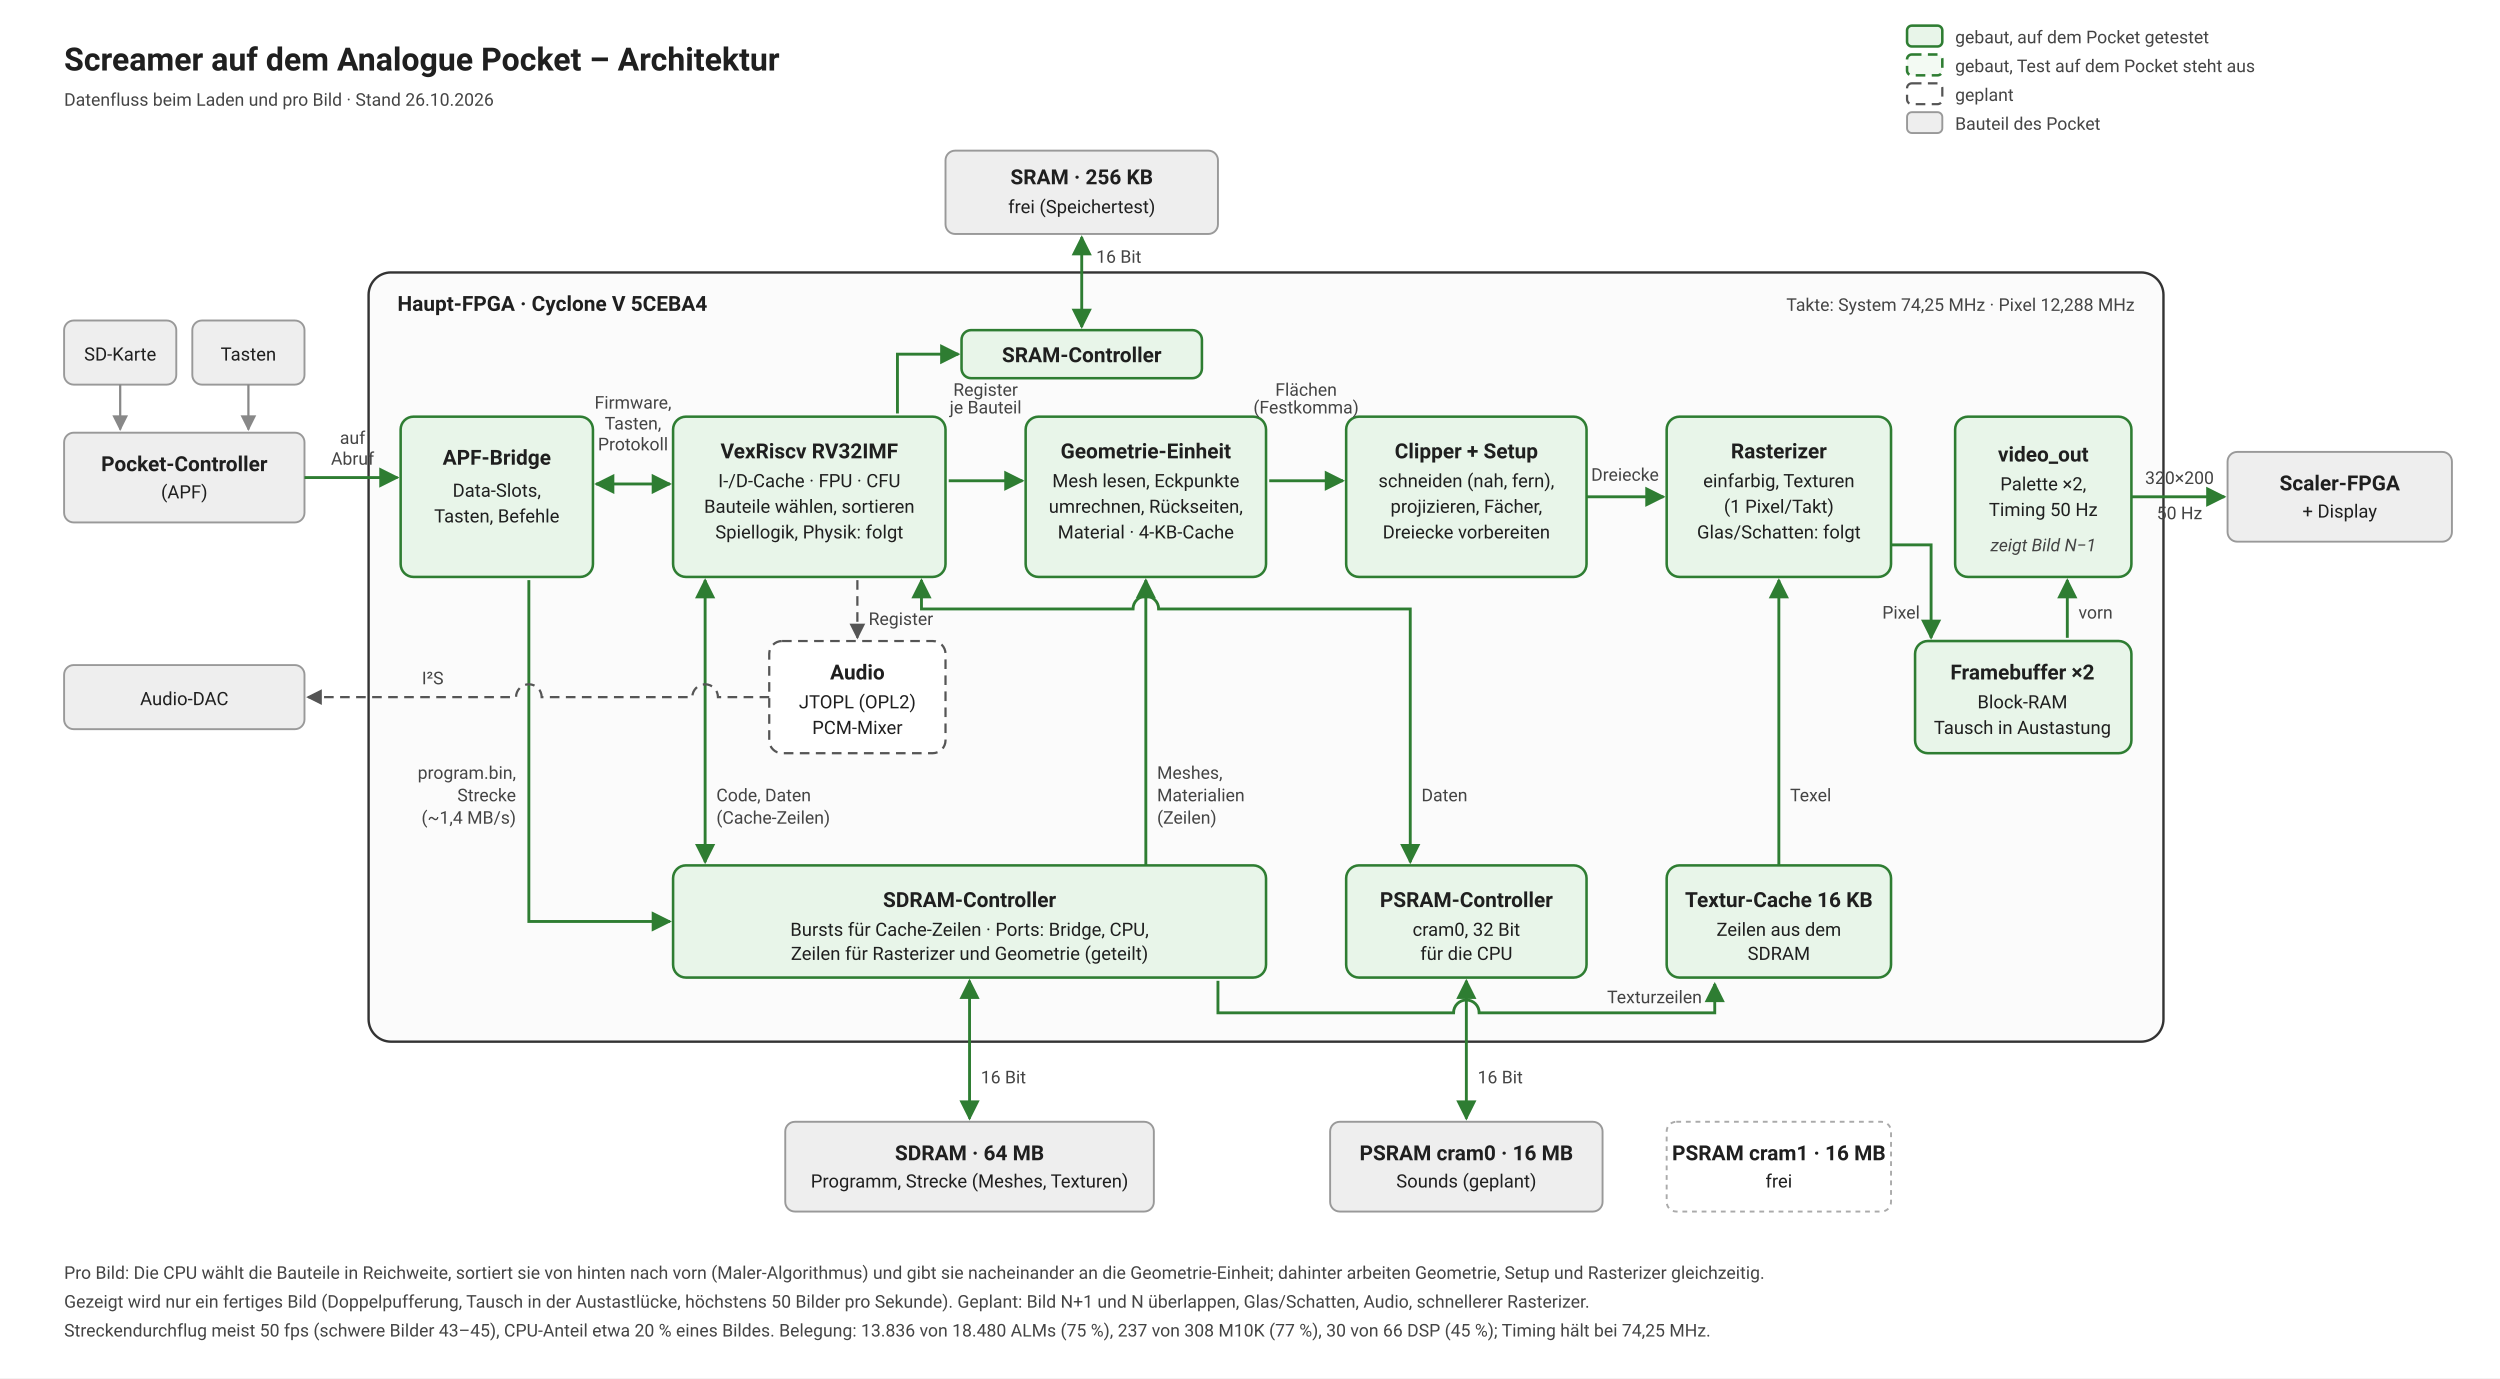
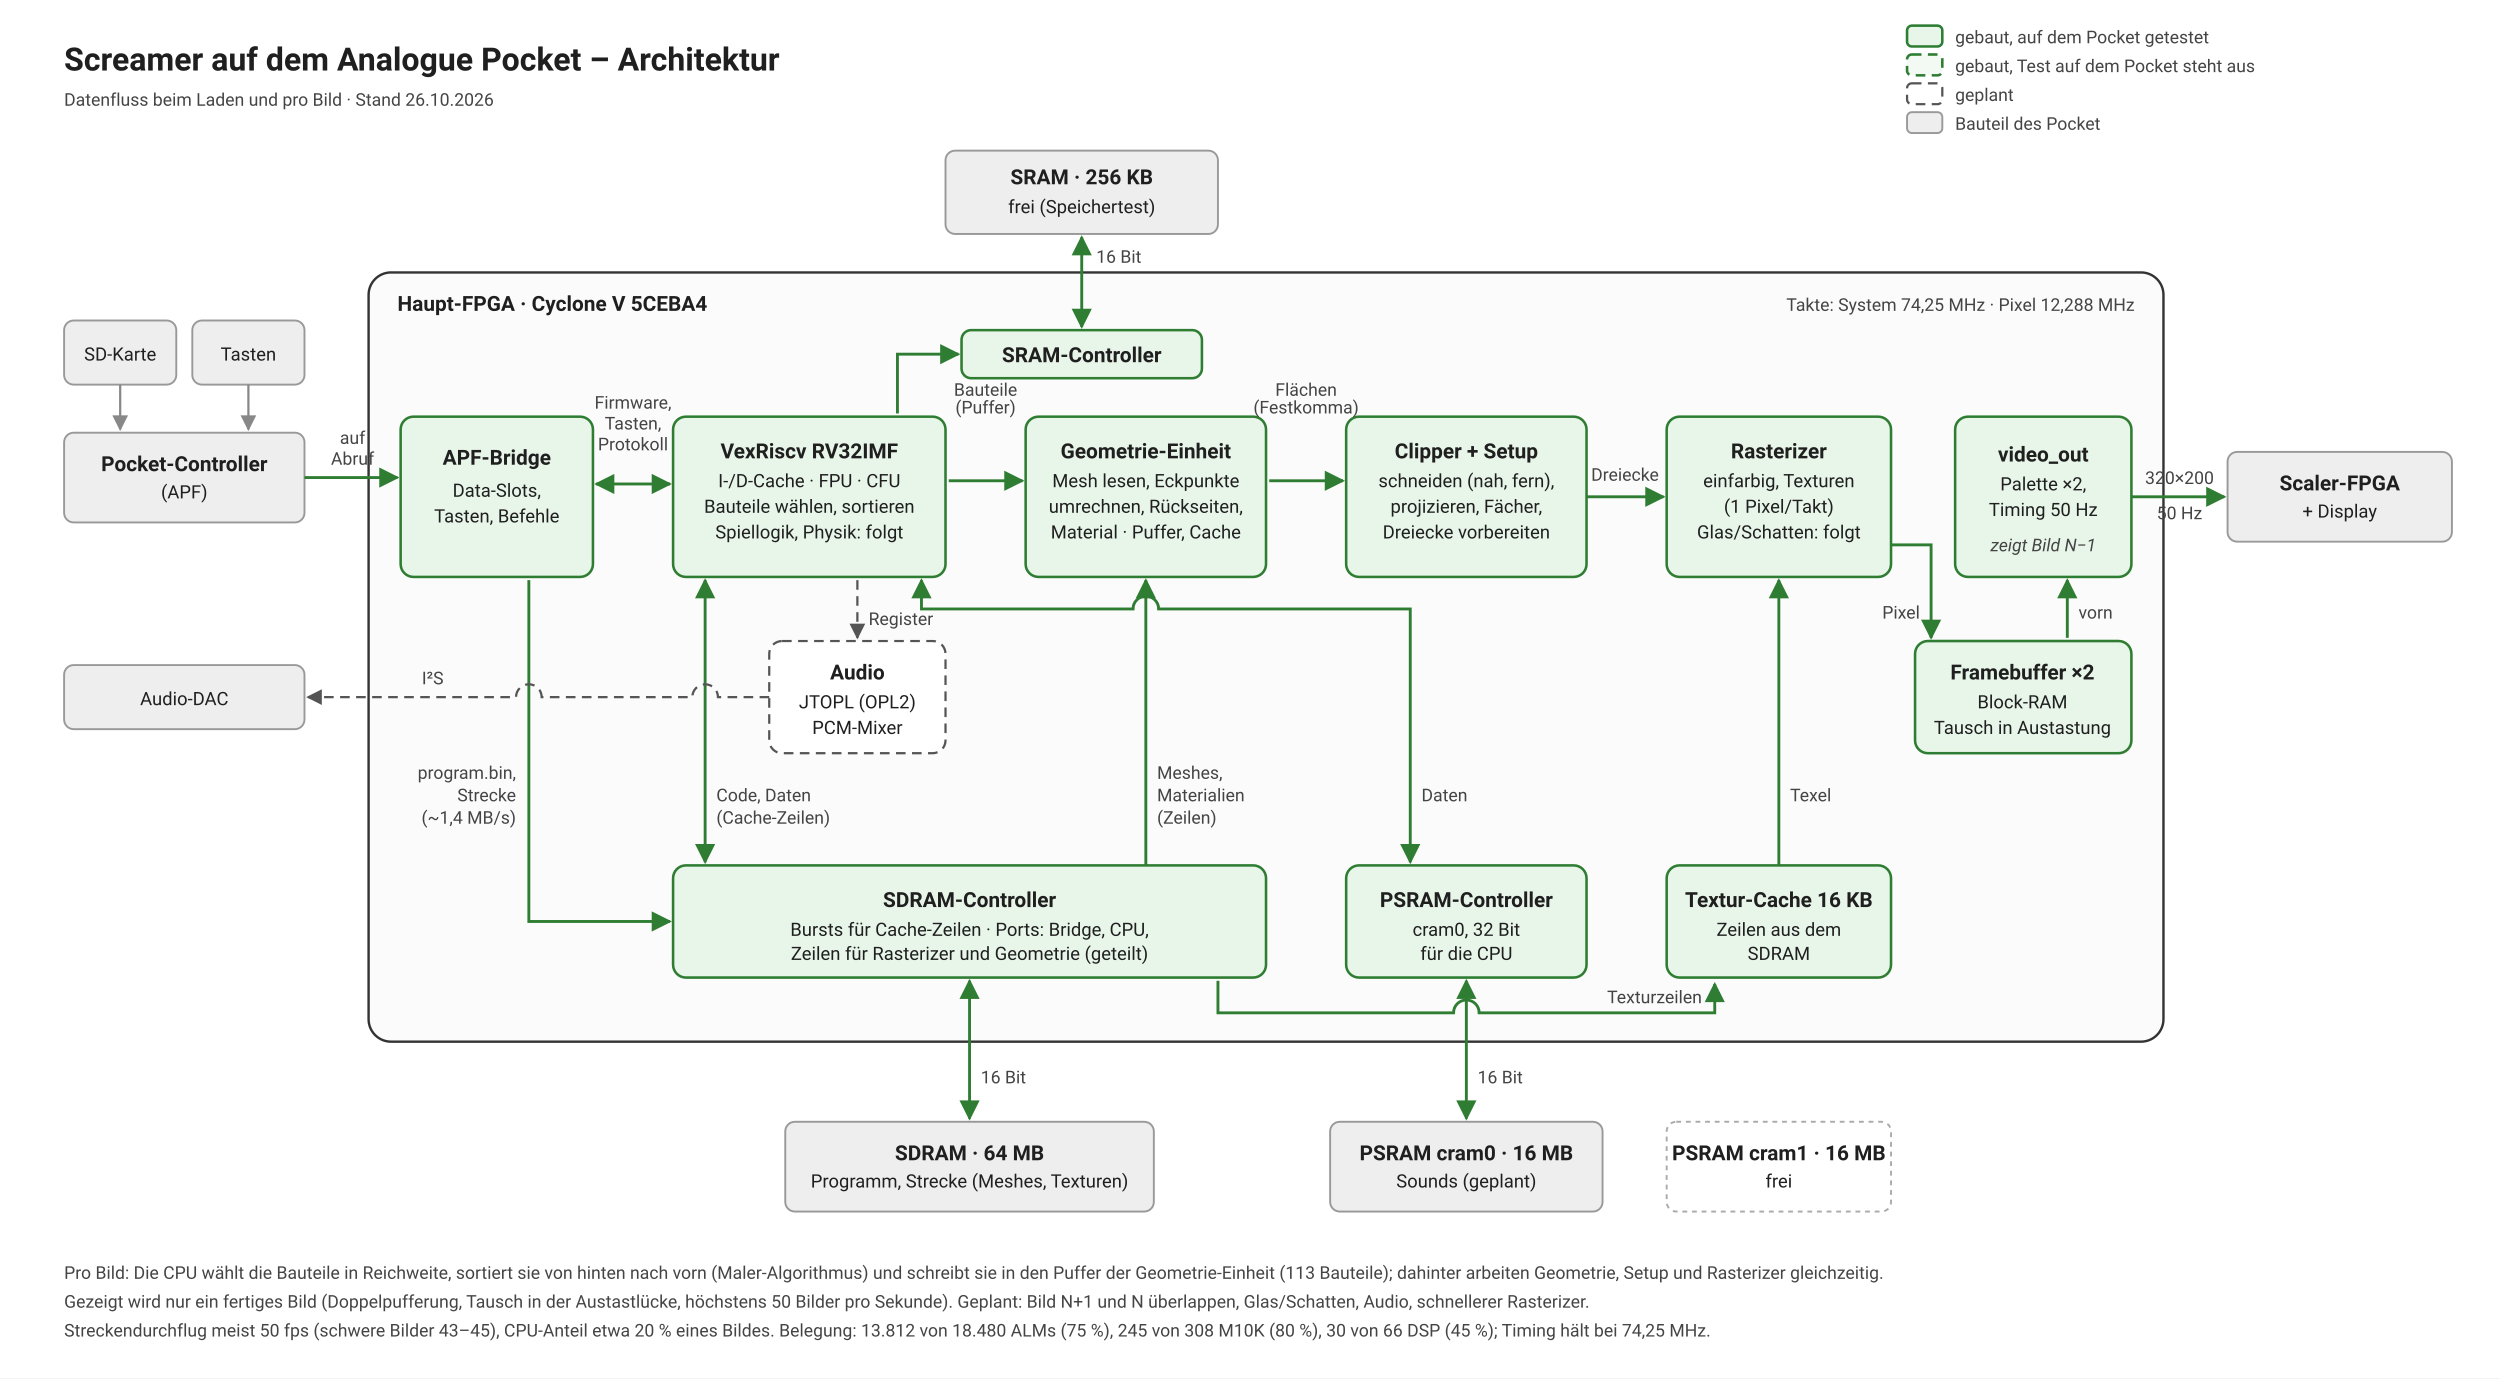
<svg xmlns="http://www.w3.org/2000/svg" viewBox="0 0 1560 860" width="1560" height="860" role="img" aria-label="Architektur: Die CPU wählt und sortiert die Bauteile der Strecke und schreibt je Bauteil seine Lage in Register der Geometrie-Einheit. Die liest das Mesh aus dem SDRAM, rechnet die Eckpunkte in Kamerasicht um, lässt Rückseiten weg und gibt die Flächen an Clipper und Setup-Einheit, die schneiden, projizieren und die Dreiecke für den Rasterizer vorbereiten. Der Rasterizer liest Texturen über einen Cache aus dem SDRAM und schreibt in den hinteren der beiden Framebuffer im Block-RAM; video_out zeigt den vorderen mit 50 Hz, getauscht wird in der Austastlücke. Programm und Strecke lädt der Pocket auf Anforderung über die APF-Bridge in den SDRAM.">
  <defs>
    <marker id="built" viewBox="0 0 10 10" refX="9" refY="5" markerWidth="7" markerHeight="7" orient="auto-start-reverse">
      <path d="M0,0 L10,5 L0,10 z" fill="#2e7d32" />
    </marker>
    <marker id="plan" viewBox="0 0 10 10" refX="9" refY="5" markerWidth="7" markerHeight="7" orient="auto-start-reverse">
      <path d="M0,0 L10,5 L0,10 z" fill="#555555" />
    </marker>
    <marker id="ext" viewBox="0 0 10 10" refX="9" refY="5" markerWidth="7" markerHeight="7" orient="auto-start-reverse">
      <path d="M0,0 L10,5 L0,10 z" fill="#888888" />
    </marker>
  </defs>
  <style>
    text { font-family: system-ui, -apple-system, "Segoe UI", Roboto, Helvetica, Arial, sans-serif; fill: #1f1f1f; }
    .h { font-size: 20px; font-weight: 700; }
    .t { font-size: 13px; font-weight: 600; }
    .b { font-size: 11.5px; }
    .p { font-size: 11px; font-style: italic; fill: #444444; }
    .l { font-size: 11px; fill: #444444; }
    .c { text-anchor: middle; }
    .r { text-anchor: end; }
    .built { fill: #e8f5e9; stroke: #2e7d32; stroke-width: 1.6; }
    .fresh { fill: #f3faf3; stroke: #2e7d32; stroke-width: 1.6; stroke-dasharray: 6 4; }
    .plan { fill: #ffffff; stroke: #555555; stroke-width: 1.4; stroke-dasharray: 6 4; }
    .ext { fill: #eeeeee; stroke: #999999; stroke-width: 1.2; }
    .free { fill: #ffffff; stroke: #aaaaaa; stroke-width: 1.2; stroke-dasharray: 3 3; }
    .wb { fill: none; stroke: #2e7d32; stroke-width: 1.8; }
    .wf { fill: none; stroke: #2e7d32; stroke-width: 1.8; stroke-dasharray: 6 4; }
    .wp { fill: none; stroke: #555555; stroke-width: 1.4; stroke-dasharray: 6 4; }
    .we { fill: none; stroke: #888888; stroke-width: 1.4; }
  </style>
  <rect width="1560" height="860" fill="#ffffff" />
  <text x="40" y="44" class="h">Screamer auf dem Analogue Pocket – Architektur</text>
  <text x="40" y="66" class="l">Datenfluss beim Laden und pro Bild · Stand 26.10.2026</text>
  <rect x="1190" y="16" width="22" height="13" rx="3" class="built" />
  <text x="1220" y="27" class="l">gebaut, auf dem Pocket getestet</text>
  <rect x="1190" y="34" width="22" height="13" rx="3" class="fresh" />
  <text x="1220" y="45" class="l">gebaut, Test auf dem Pocket steht aus</text>
  <rect x="1190" y="52" width="22" height="13" rx="3" class="plan" />
  <text x="1220" y="63" class="l">geplant</text>
  <rect x="1190" y="70" width="22" height="13" rx="3" class="ext" />
  <text x="1220" y="81" class="l">Bauteil des Pocket</text>
  <rect x="590" y="94" width="170" height="52" rx="6" class="ext" />
  <text x="675" y="115" class="t c">SRAM · 256 KB</text>
  <text x="675" y="133" class="b c">frei (Speichertest)</text>
  <rect x="40" y="200" width="70" height="40" rx="6" class="ext" />
  <text x="75" y="225" class="b c">SD-Karte</text>
  <rect x="120" y="200" width="70" height="40" rx="6" class="ext" />
  <text x="155" y="225" class="b c">Tasten</text>
  <path d="M75,240 V268" class="we" marker-end="url(#ext)" />
  <path d="M155,240 V268" class="we" marker-end="url(#ext)" />
  <rect x="40" y="270" width="150" height="56" rx="6" class="ext" />
  <text x="115" y="294" class="t c">Pocket-Controller</text>
  <text x="115" y="311" class="b c">(APF)</text>
  <rect x="40" y="415" width="150" height="40" rx="6" class="ext" />
  <text x="115" y="440" class="b c">Audio-DAC</text>
  <rect x="1390" y="282" width="140" height="56" rx="6" class="ext" />
  <text x="1460" y="306" class="t c">Scaler-FPGA</text>
  <text x="1460" y="323" class="b c">+ Display</text>
  <rect x="230" y="170" width="1120" height="480" rx="14" fill="#fbfbfb" stroke="#333333" stroke-width="1.5" />
  <text x="248" y="194" class="t">Haupt-FPGA · Cyclone V 5CEBA4</text>
  <text x="1332" y="194" class="l r">Takte: System 74,25 MHz · Pixel 12,288 MHz</text>
  <rect x="600" y="206" width="150" height="30" rx="6" class="built" />
  <text x="675" y="226" class="t c">SRAM-Controller</text>
  <rect x="250" y="260" width="120" height="100" rx="8" class="built" />
  <text x="310" y="290" class="t c">APF-Bridge</text>
  <text x="310" y="310" class="b c">Data-Slots,</text>
  <text x="310" y="326" class="b c">Tasten, Befehle</text>
  <rect x="420" y="260" width="170" height="100" rx="8" class="built" />
  <text x="505" y="286" class="t c">VexRiscv RV32IMF</text>
  <text x="505" y="304" class="b c">I-/D-Cache · FPU · CFU</text>
  <text x="505" y="320" class="b c">Bauteile wählen, sortieren</text>
  <text x="505" y="336" class="b c">Spiellogik, Physik: folgt</text>
  <rect x="640" y="260" width="150" height="100" rx="8" class="built" />
  <text x="715" y="286" class="t c">Geometrie-Einheit</text>
  <text x="715" y="304" class="b c">Mesh lesen, Eckpunkte</text>
  <text x="715" y="320" class="b c">umrechnen, Rückseiten,</text>
-   <text x="715" y="336" class="b c">Material · 4-KB-Cache</text>
+   <text x="715" y="336" class="b c">Material · Puffer, Cache</text>
  <rect x="840" y="260" width="150" height="100" rx="8" class="built" />
  <text x="915" y="286" class="t c">Clipper + Setup</text>
  <text x="915" y="304" class="b c">schneiden (nah, fern),</text>
  <text x="915" y="320" class="b c">projizieren, Fächer,</text>
  <text x="915" y="336" class="b c">Dreiecke vorbereiten</text>
  <rect x="1040" y="260" width="140" height="100" rx="8" class="built" />
  <text x="1110" y="286" class="t c">Rasterizer</text>
  <text x="1110" y="304" class="b c">einfarbig, Texturen</text>
  <text x="1110" y="320" class="b c">(1 Pixel/Takt)</text>
  <text x="1110" y="336" class="b c">Glas/Schatten: folgt</text>
  <rect x="1220" y="260" width="110" height="100" rx="8" class="built" />
  <text x="1275" y="288" class="t c">video_out</text>
  <text x="1275" y="306" class="b c">Palette ×2,</text>
  <text x="1275" y="322" class="b c">Timing 50 Hz</text>
  <text x="1275" y="344" class="p c">zeigt Bild N−1</text>
  <rect x="480" y="400" width="110" height="70" rx="8" class="plan" />
  <text x="535" y="424" class="t c">Audio</text>
  <text x="535" y="442" class="b c">JTOPL (OPL2)</text>
  <text x="535" y="458" class="b c">PCM-Mixer</text>
  <rect x="1195" y="400" width="135" height="70" rx="8" class="built" />
  <text x="1262" y="424" class="t c">Framebuffer ×2</text>
  <text x="1262" y="442" class="b c">Block-RAM</text>
  <text x="1262" y="458" class="b c">Tausch in Austastung</text>
  <rect x="420" y="540" width="370" height="70" rx="8" class="built" />
  <text x="605" y="566" class="t c">SDRAM-Controller</text>
  <text x="605" y="584" class="b c">Bursts für Cache-Zeilen · Ports: Bridge, CPU,</text>
  <text x="605" y="599" class="b c">Zeilen für Rasterizer und Geometrie (geteilt)</text>
  <rect x="840" y="540" width="150" height="70" rx="8" class="built" />
  <text x="915" y="566" class="t c">PSRAM-Controller</text>
  <text x="915" y="584" class="b c">cram0, 32 Bit</text>
  <text x="915" y="599" class="b c">für die CPU</text>
  <rect x="1040" y="540" width="140" height="70" rx="8" class="built" />
  <text x="1110" y="566" class="t c">Textur-Cache 16 KB</text>
  <text x="1110" y="584" class="b c">Zeilen aus dem</text>
  <text x="1110" y="599" class="b c">SDRAM</text>
  <rect x="490" y="700" width="230" height="56" rx="6" class="ext" />
  <text x="605" y="724" class="t c">SDRAM · 64 MB</text>
  <text x="605" y="741" class="b c">Programm, Strecke (Meshes, Texturen)</text>
  <rect x="830" y="700" width="170" height="56" rx="6" class="ext" />
  <text x="915" y="724" class="t c">PSRAM cram0 · 16 MB</text>
  <text x="915" y="741" class="b c">Sounds (geplant)</text>
  <rect x="1040" y="700" width="140" height="56" rx="6" class="free" />
  <text x="1110" y="724" class="t c" fill="#666666">PSRAM cram1 · 16 MB</text>
  <text x="1110" y="741" class="b c">frei</text>
  <path d="M190,298 H248" class="wb" marker-end="url(#built)" />
  <text x="220" y="277" class="l c">auf</text>
  <text x="220" y="290" class="l c">Abruf</text>
  <path d="M372,302 H418" class="wb" marker-start="url(#built)" marker-end="url(#built)" />
  <text x="395" y="255" class="l c">Firmware,</text>
  <text x="395" y="268" class="l c">Tasten,</text>
  <text x="395" y="281" class="l c">Protokoll</text>
  <path d="M330,362 V575 H418" class="wb" marker-end="url(#built)" />
  <text x="322" y="486" class="l r">program.bin,</text>
  <text x="322" y="500" class="l r">Strecke</text>
  <text x="322" y="514" class="l r">(~1,4 MB/s)</text>
  <path d="M675,148 V204" class="wb" marker-start="url(#built)" marker-end="url(#built)" />
  <text x="684" y="164" class="l">16 Bit</text>
  <path d="M560,258 V221 H598" class="wb" marker-end="url(#built)" />
  <path d="M990,310 H1038" class="wb" marker-end="url(#built)" />
  <text x="1014" y="300" class="l c">Dreiecke</text>
  <path d="M1180,340 H1205 V398" class="wb" marker-end="url(#built)" />
  <text x="1198" y="386" class="l r">Pixel</text>
  <path d="M1290,398 V362" class="wb" marker-end="url(#built)" />
  <text x="1297" y="386" class="l">vorn</text>
  <path d="M1330,310 H1388" class="wb" marker-end="url(#built)" />
  <text x="1360" y="302" class="l c">320×200</text>
  <text x="1360" y="324" class="l c">50 Hz</text>
  <path d="M440,362 V538" class="wb" marker-start="url(#built)" marker-end="url(#built)" />
  <text x="447" y="500" class="l">Code, Daten</text>
  <text x="447" y="514" class="l">(Cache-Zeilen)</text>
  <path d="M575,362 V380 H707 A8,8 0 0 1 723,380 H880 V538" class="wb" marker-start="url(#built)" marker-end="url(#built)" />
  <text x="887" y="500" class="l">Daten</text>
  <path d="M1110,540 V362" class="wb" marker-end="url(#built)" />
  <text x="1117" y="500" class="l">Texel</text>
  <path d="M760,612 V632 H907 A8,8 0 0 1 923,632 H1070 V614" class="wb" marker-end="url(#built)" />
  <text x="1062" y="626" class="l r">Texturzeilen</text>
  <path d="M605,612 V698" class="wb" marker-start="url(#built)" marker-end="url(#built)" />
  <text x="612" y="676" class="l">16 Bit</text>
  <path d="M915,612 V698" class="wb" marker-start="url(#built)" marker-end="url(#built)" />
  <text x="922" y="676" class="l">16 Bit</text>
  <path d="M592,300 H638" class="wb" marker-end="url(#built)" />
-   <text x="615" y="247" class="l c">Register</text>
-   <text x="615" y="258" class="l c">je Bauteil</text>
+   <text x="615" y="247" class="l c">Bauteile</text>
+   <text x="615" y="258" class="l c">(Puffer)</text>
  <path d="M792,300 H838" class="wb" marker-end="url(#built)" />
  <text x="815" y="247" class="l c">Flächen</text>
  <text x="815" y="258" class="l c">(Festkomma)</text>
  <path d="M715,540 V362" class="wb" marker-end="url(#built)" />
  <text x="722" y="486" class="l">Meshes,</text>
  <text x="722" y="500" class="l">Materialien</text>
  <text x="722" y="514" class="l">(Zeilen)</text>
  <path d="M535,362 V398" class="wp" marker-end="url(#plan)" />
  <text x="542" y="390" class="l">Register</text>
  <path d="M480,435 H448 A8,8 0 0 0 432,435 H338 A8,8 0 0 0 322,435 H192" class="wp" marker-end="url(#plan)" />
  <text x="270" y="427" class="l c">I²S</text>
-   <text x="40" y="798" class="l">Pro Bild: Die CPU wählt die Bauteile in Reichweite, sortiert sie von hinten nach vorn (Maler-Algorithmus) und gibt sie nacheinander an die Geometrie-Einheit; dahinter arbeiten Geometrie, Setup und Rasterizer gleichzeitig.</text>
+   <text x="40" y="798" class="l">Pro Bild: Die CPU wählt die Bauteile in Reichweite, sortiert sie von hinten nach vorn (Maler-Algorithmus) und schreibt sie in den Puffer der Geometrie-Einheit (113 Bauteile); dahinter arbeiten Geometrie, Setup und Rasterizer gleichzeitig.</text>
  <text x="40" y="816" class="l">Gezeigt wird nur ein fertiges Bild (Doppelpufferung, Tausch in der Austastlücke, höchstens 50 Bilder pro Sekunde). Geplant: Bild N+1 und N überlappen, Glas/Schatten, Audio, schnellerer Rasterizer.</text>
-   <text x="40" y="834" class="l">Streckendurchflug meist 50 fps (schwere Bilder 43–45), CPU-Anteil etwa 20 % eines Bildes. Belegung: 13.836 von 18.480 ALMs (75 %), 237 von 308 M10K (77 %), 30 von 66 DSP (45 %); Timing hält bei 74,25 MHz.</text>
+   <text x="40" y="834" class="l">Streckendurchflug meist 50 fps (schwere Bilder 43–45), CPU-Anteil etwa 20 % eines Bildes. Belegung: 13.812 von 18.480 ALMs (75 %), 245 von 308 M10K (80 %), 30 von 66 DSP (45 %); Timing hält bei 74,25 MHz.</text>
</svg>
